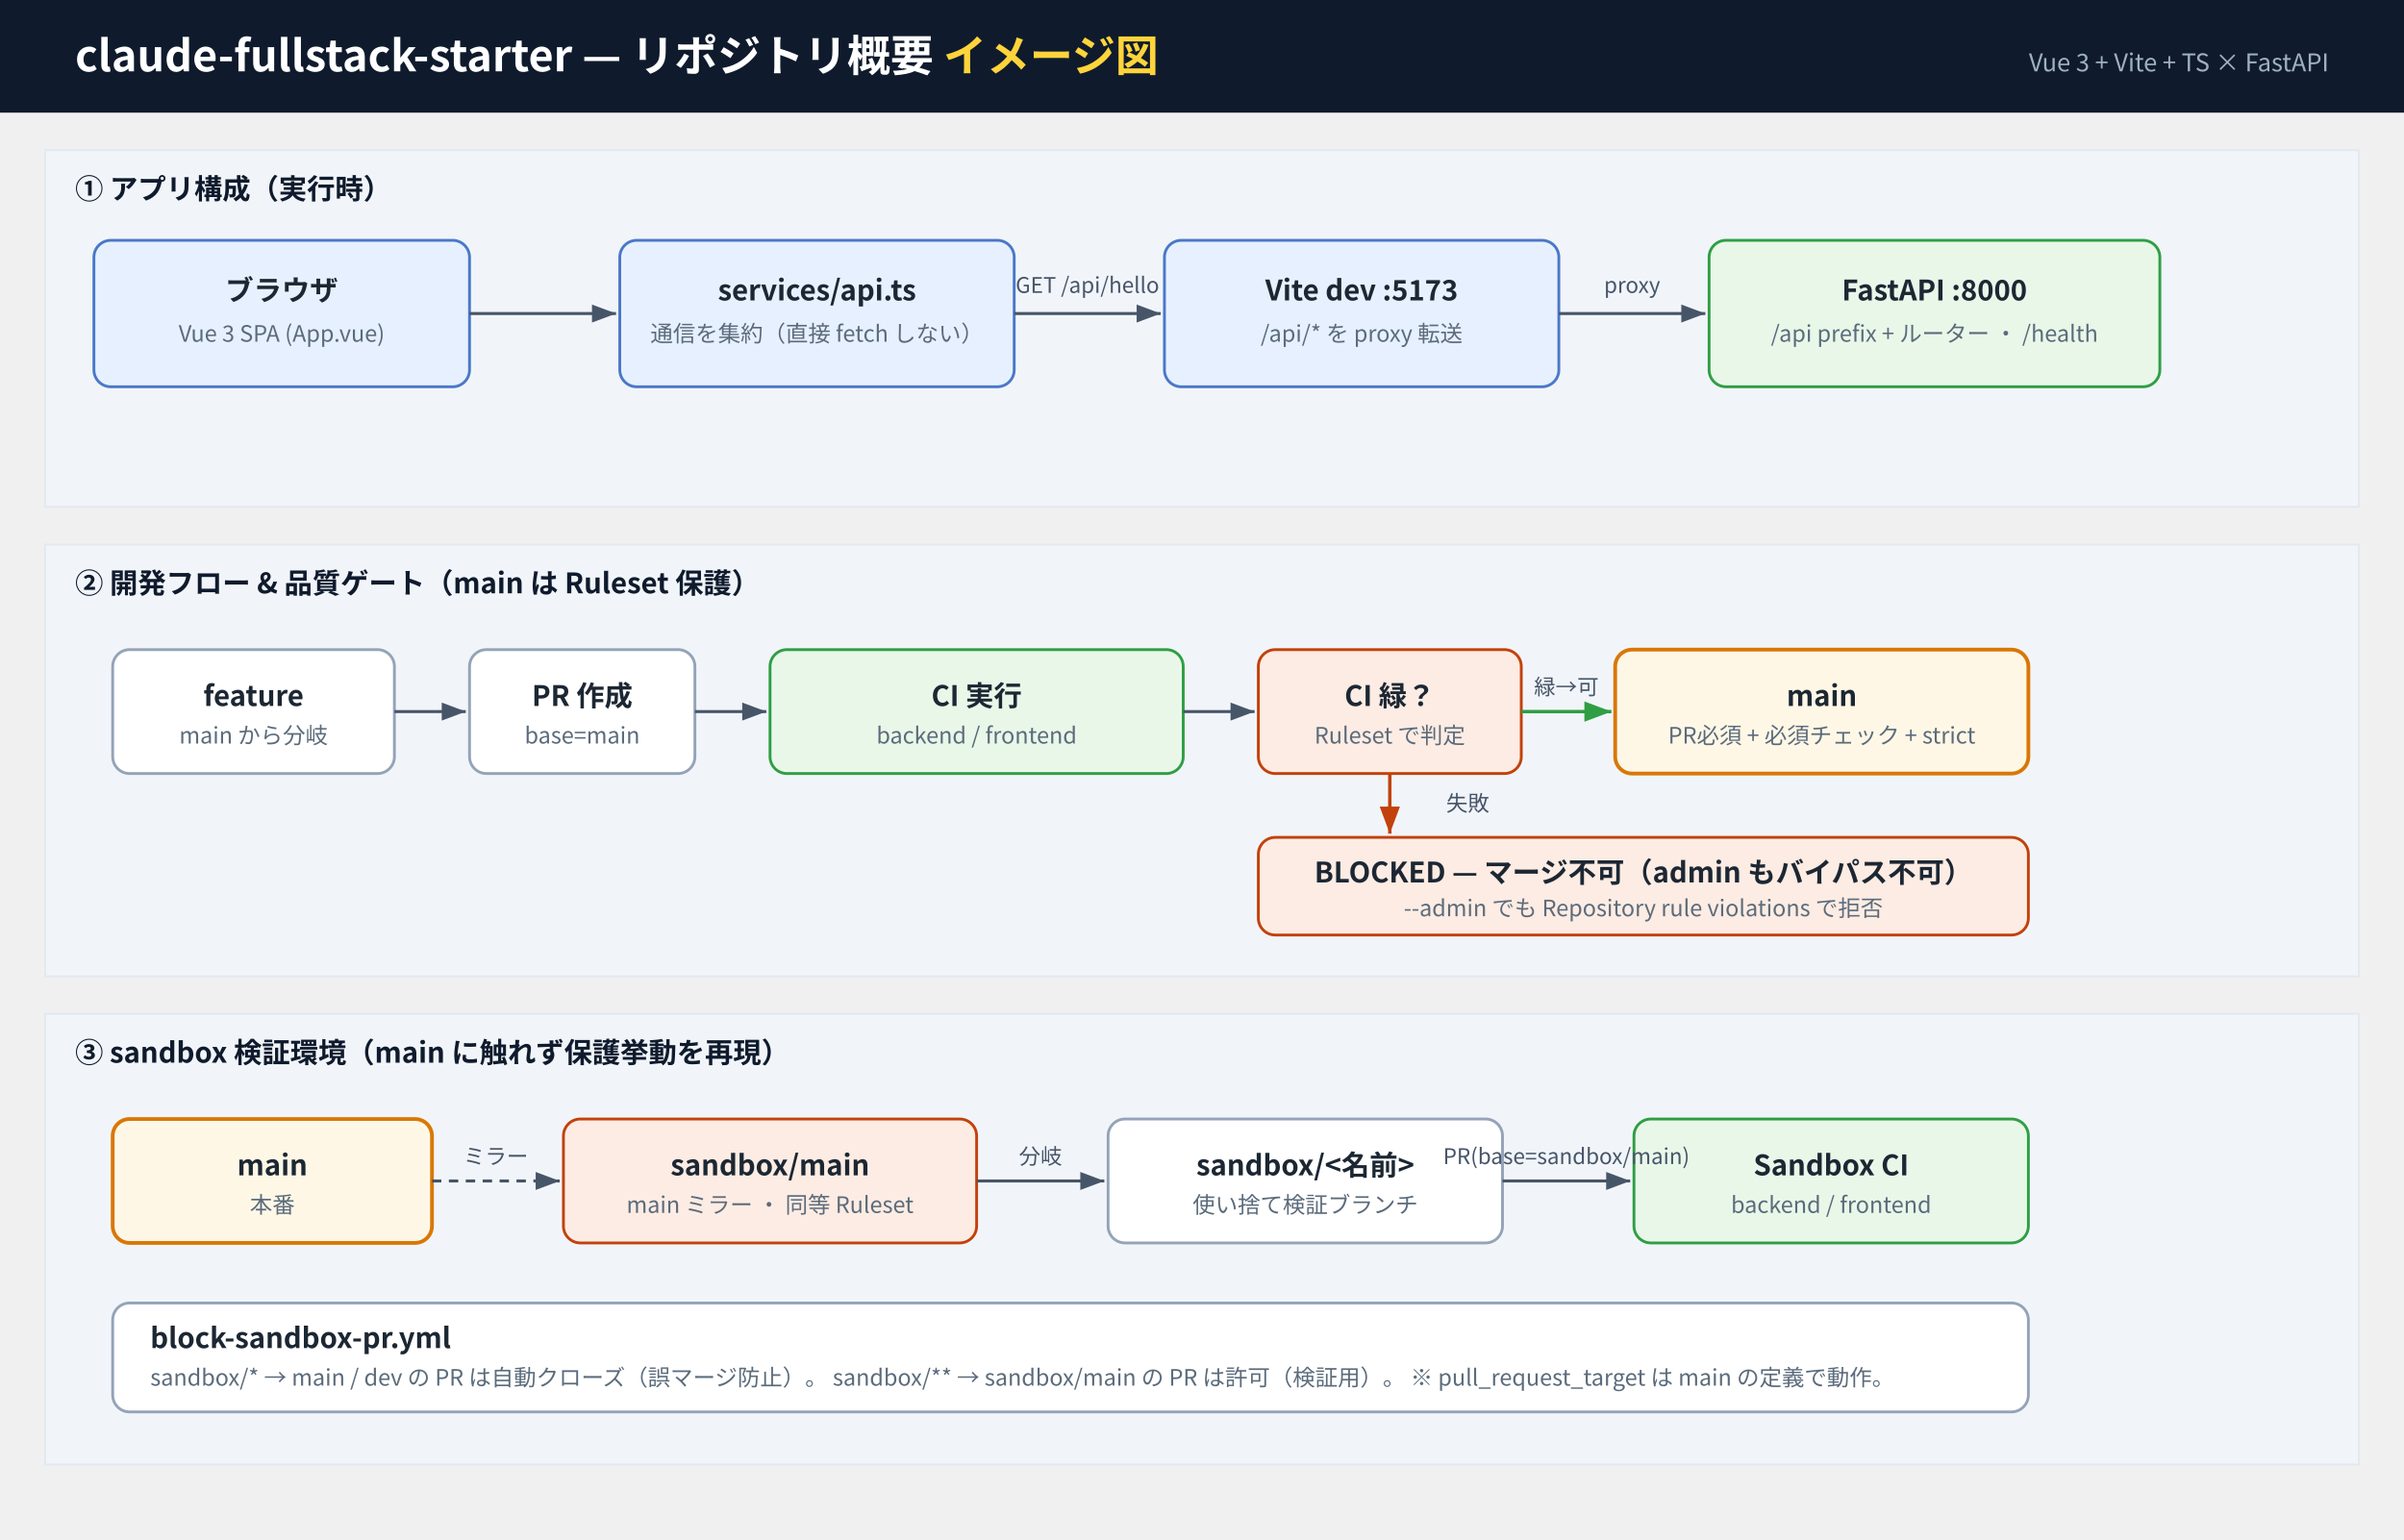
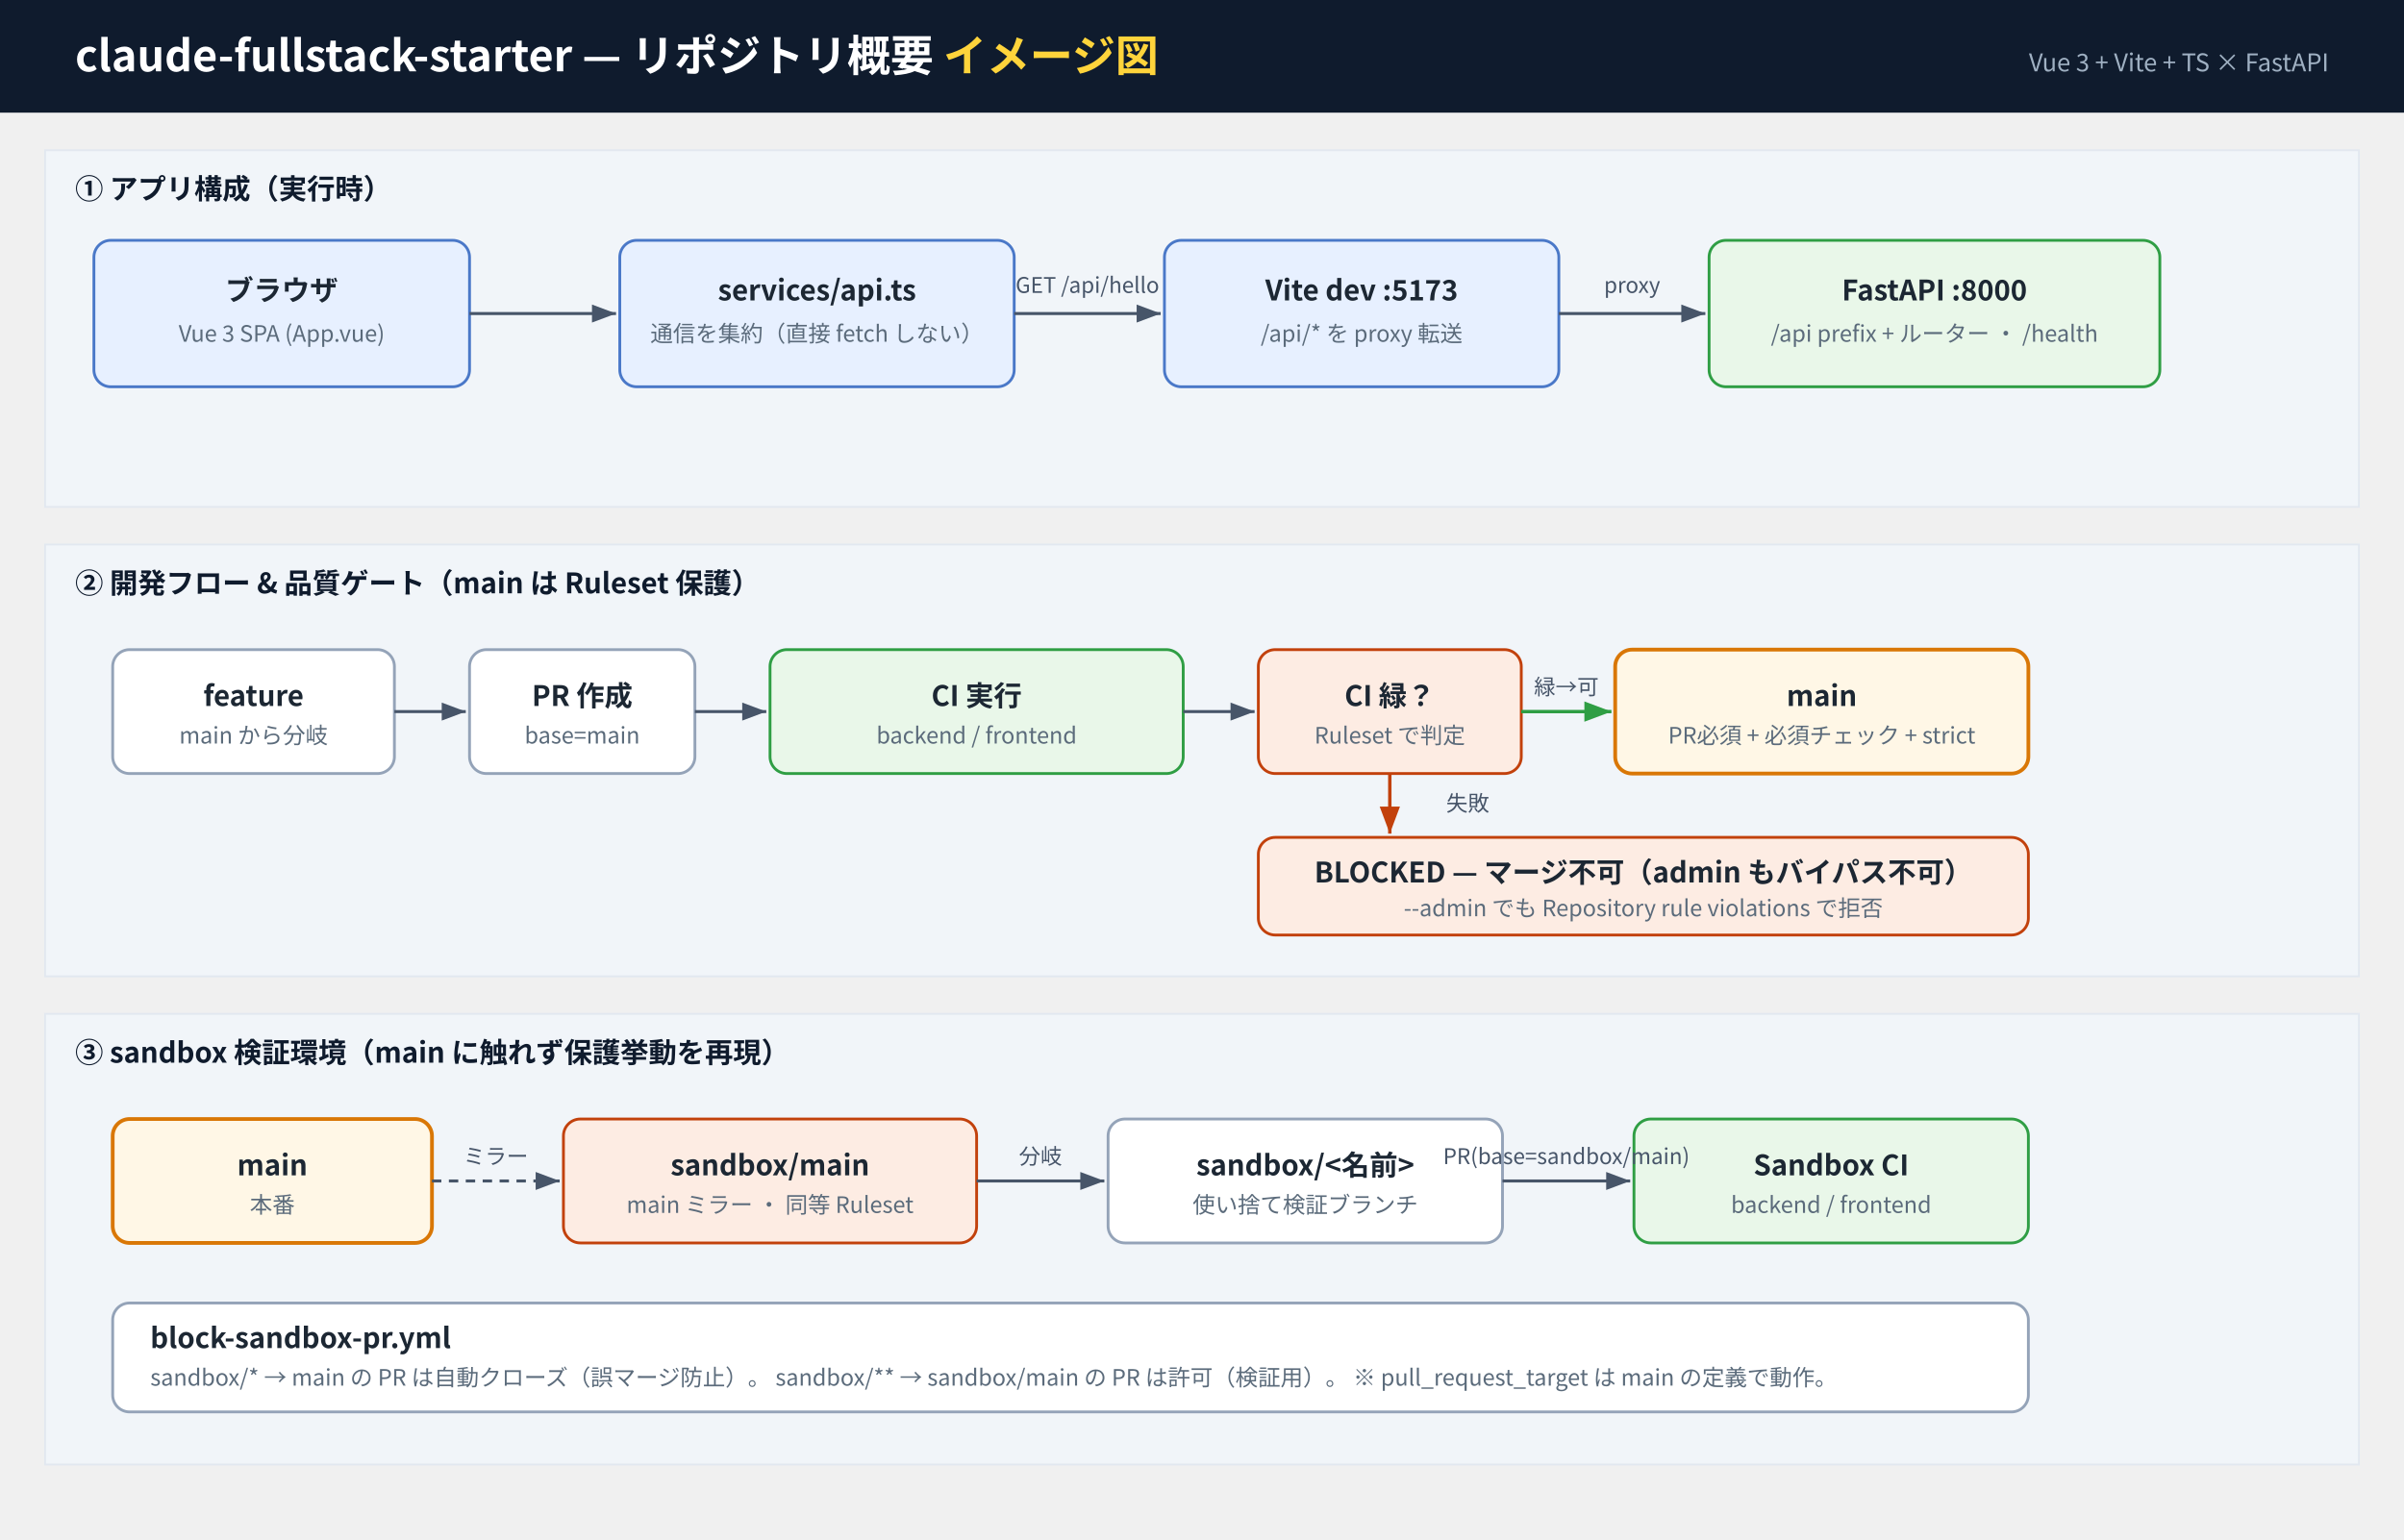
<svg xmlns="http://www.w3.org/2000/svg" width="1280" height="820" viewBox="0 0 1280 820" font-family="'Noto Sans CJK JP','Hiragino Sans','Yu Gothic',sans-serif">
  <defs>
    <marker id="arrow" markerWidth="10" markerHeight="10" refX="8" refY="3" orient="auto" markerUnits="strokeWidth">
      <path d="M0,0 L8,3 L0,6 Z" fill="#475569" />
    </marker>
    <marker id="arrowGreen" markerWidth="10" markerHeight="10" refX="8" refY="3" orient="auto" markerUnits="strokeWidth">
      <path d="M0,0 L8,3 L0,6 Z" fill="#2f9e44" />
    </marker>
    <marker id="arrowRed" markerWidth="10" markerHeight="10" refX="8" refY="3" orient="auto" markerUnits="strokeWidth">
      <path d="M0,0 L8,3 L0,6 Z" fill="#c2410c" />
    </marker>
    <style>
      .band { fill:#f1f5f9; stroke:#e2e8f0; }
      .blabel { font-size:15px; font-weight:700; fill:#0f1b2d; }
      .box { rx:9; stroke-width:1.5; }
      .fe { fill:#e7f0ff; stroke:#4a78c8; }
      .be { fill:#e9f7e9; stroke:#2f9e44; }
      .acc { fill:#fdece3; stroke:#c2410c; }
      .neutral { fill:#ffffff; stroke:#94a3b8; }
      .main { fill:#fff7e6; stroke:#d97706; stroke-width:2; }
      .t { font-size:15px; font-weight:700; fill:#1c2733; }
      .sub { font-size:12px; fill:#5b6b7b; }
      .edge { stroke:#475569; stroke-width:1.6; fill:none; }
      .edgeGreen { stroke:#2f9e44; stroke-width:1.8; fill:none; }
      .edgeRed { stroke:#c2410c; stroke-width:1.8; fill:none; }
      .dash { stroke-dasharray:5 4; }
      .elabel { font-size:11.5px; fill:#475569; }
    </style>
  </defs>
  <rect x="0" y="0" width="1280" height="60" fill="#0f1b2d" />
  <text x="40" y="38" font-size="23" font-weight="700" fill="#ffffff">claude-fullstack-starter — リポジトリ概要 <tspan fill="#ffd43b">イメージ図</tspan>
  </text>
  <text x="1240" y="38" font-size="13" fill="#9fb0c2" text-anchor="end">Vue 3 + Vite + TS × FastAPI</text>
  <rect class="band" x="24" y="80" width="1232" height="190" />
  <text class="blabel" x="40" y="106">① アプリ構成（実行時）</text>
  <rect class="box fe" x="50" y="128" width="200" height="78" />
  <text class="t" x="150" y="160" text-anchor="middle">ブラウザ</text>
  <text class="sub" x="150" y="182" text-anchor="middle">Vue 3 SPA (App.vue)</text>
  <rect class="box fe" x="330" y="128" width="210" height="78" />
  <text class="t" x="435" y="160" text-anchor="middle">services/api.ts</text>
  <text class="sub" x="435" y="182" text-anchor="middle">通信を集約（直接 fetch しない）</text>
  <rect class="box fe" x="620" y="128" width="210" height="78" />
  <text class="t" x="725" y="160" text-anchor="middle">Vite dev :5173</text>
  <text class="sub" x="725" y="182" text-anchor="middle">/api/* を proxy 転送</text>
  <rect class="box be" x="910" y="128" width="240" height="78" />
  <text class="t" x="1030" y="160" text-anchor="middle">FastAPI :8000</text>
  <text class="sub" x="1030" y="182" text-anchor="middle">/api prefix + ルーター ・ /health</text>
  <line class="edge" x1="250" y1="167" x2="328" y2="167" marker-end="url(#arrow)" />
  <line class="edge" x1="540" y1="167" x2="618" y2="167" marker-end="url(#arrow)" />
  <text class="elabel" x="579" y="156" text-anchor="middle">GET /api/hello</text>
  <line class="edge" x1="830" y1="167" x2="908" y2="167" marker-end="url(#arrow)" />
  <text class="elabel" x="869" y="156" text-anchor="middle">proxy</text>
  <rect class="band" x="24" y="290" width="1232" height="230" />
  <text class="blabel" x="40" y="316">② 開発フロー &amp; 品質ゲート（main は Ruleset 保護）</text>
  <rect class="box neutral" x="60" y="346" width="150" height="66" />
  <text class="t" x="135" y="376" text-anchor="middle">feature</text>
  <text class="sub" x="135" y="396" text-anchor="middle">main から分岐</text>
  <rect class="box neutral" x="250" y="346" width="120" height="66" />
  <text class="t" x="310" y="376" text-anchor="middle">PR 作成</text>
  <text class="sub" x="310" y="396" text-anchor="middle">base=main</text>
  <rect class="box be" x="410" y="346" width="220" height="66" />
  <text class="t" x="520" y="376" text-anchor="middle">CI 実行</text>
  <text class="sub" x="520" y="396" text-anchor="middle">backend / frontend</text>
  <rect class="box acc" x="670" y="346" width="140" height="66" />
  <text class="t" x="740" y="376" text-anchor="middle">CI 緑？</text>
  <text class="sub" x="740" y="396" text-anchor="middle">Ruleset で判定</text>
  <rect class="box main" x="860" y="346" width="220" height="66" />
  <text class="t" x="970" y="376" text-anchor="middle">main</text>
  <text class="sub" x="970" y="396" text-anchor="middle">PR必須 + 必須チェック + strict</text>
  <rect class="box acc" x="670" y="446" width="410" height="52" />
  <text class="t" x="875" y="470" text-anchor="middle" fill="#c2410c">BLOCKED — マージ不可（admin もバイパス不可）</text>
  <text class="sub" x="875" y="488" text-anchor="middle">--admin でも Repository rule violations で拒否</text>
  <line class="edge" x1="210" y1="379" x2="248" y2="379" marker-end="url(#arrow)" />
  <line class="edge" x1="370" y1="379" x2="408" y2="379" marker-end="url(#arrow)" />
  <line class="edge" x1="630" y1="379" x2="668" y2="379" marker-end="url(#arrow)" />
  <line class="edgeGreen" x1="810" y1="379" x2="858" y2="379" marker-end="url(#arrowGreen)" />
  <text class="elabel" x="834" y="370" text-anchor="middle" fill="#2f9e44">緑→可</text>
  <line class="edgeRed" x1="740" y1="412" x2="740" y2="444" marker-end="url(#arrowRed)" />
  <text class="elabel" x="770" y="432" fill="#c2410c">失敗</text>
  <rect class="band" x="24" y="540" width="1232" height="240" />
  <text class="blabel" x="40" y="566">③ sandbox 検証環境（main に触れず保護挙動を再現）</text>
  <rect class="box main" x="60" y="596" width="170" height="66" />
  <text class="t" x="145" y="626" text-anchor="middle">main</text>
  <text class="sub" x="145" y="646" text-anchor="middle">本番</text>
  <rect class="box acc" x="300" y="596" width="220" height="66" />
  <text class="t" x="410" y="626" text-anchor="middle">sandbox/main</text>
  <text class="sub" x="410" y="646" text-anchor="middle">main ミラー ・ 同等 Ruleset</text>
  <rect class="box neutral" x="590" y="596" width="210" height="66" />
  <text class="t" x="695" y="626" text-anchor="middle">sandbox/&lt;名前&gt;</text>
  <text class="sub" x="695" y="646" text-anchor="middle">使い捨て検証ブランチ</text>
  <rect class="box be" x="870" y="596" width="210" height="66" />
  <text class="t" x="975" y="626" text-anchor="middle">Sandbox CI</text>
  <text class="sub" x="975" y="646" text-anchor="middle">backend / frontend</text>
  <line class="edge dash" x1="230" y1="629" x2="298" y2="629" marker-end="url(#arrow)" />
  <text class="elabel" x="264" y="620" text-anchor="middle">ミラー</text>
  <line class="edge" x1="520" y1="629" x2="588" y2="629" marker-end="url(#arrow)" />
  <text class="elabel" x="554" y="620" text-anchor="middle">分岐</text>
  <line class="edge" x1="800" y1="629" x2="868" y2="629" marker-end="url(#arrow)" />
  <text class="elabel" x="834" y="620" text-anchor="middle">PR(base=sandbox/main)</text>
  <rect class="box neutral" x="60" y="694" width="1020" height="58" />
  <text class="t" x="80" y="718" text-anchor="start">block-sandbox-pr.yml</text>
-   <text class="sub" x="80" y="738" text-anchor="start">sandbox/* → main / dev の PR は自動クローズ（誤マージ防止）。 sandbox/** → sandbox/main の PR は許可（検証用）。 ※ pull_request_target は main の定義で動作。</text>
+   <text class="sub" x="80" y="738" text-anchor="start">sandbox/* → main の PR は自動クローズ（誤マージ防止）。 sandbox/** → sandbox/main の PR は許可（検証用）。 ※ pull_request_target は main の定義で動作。</text>
</svg>
